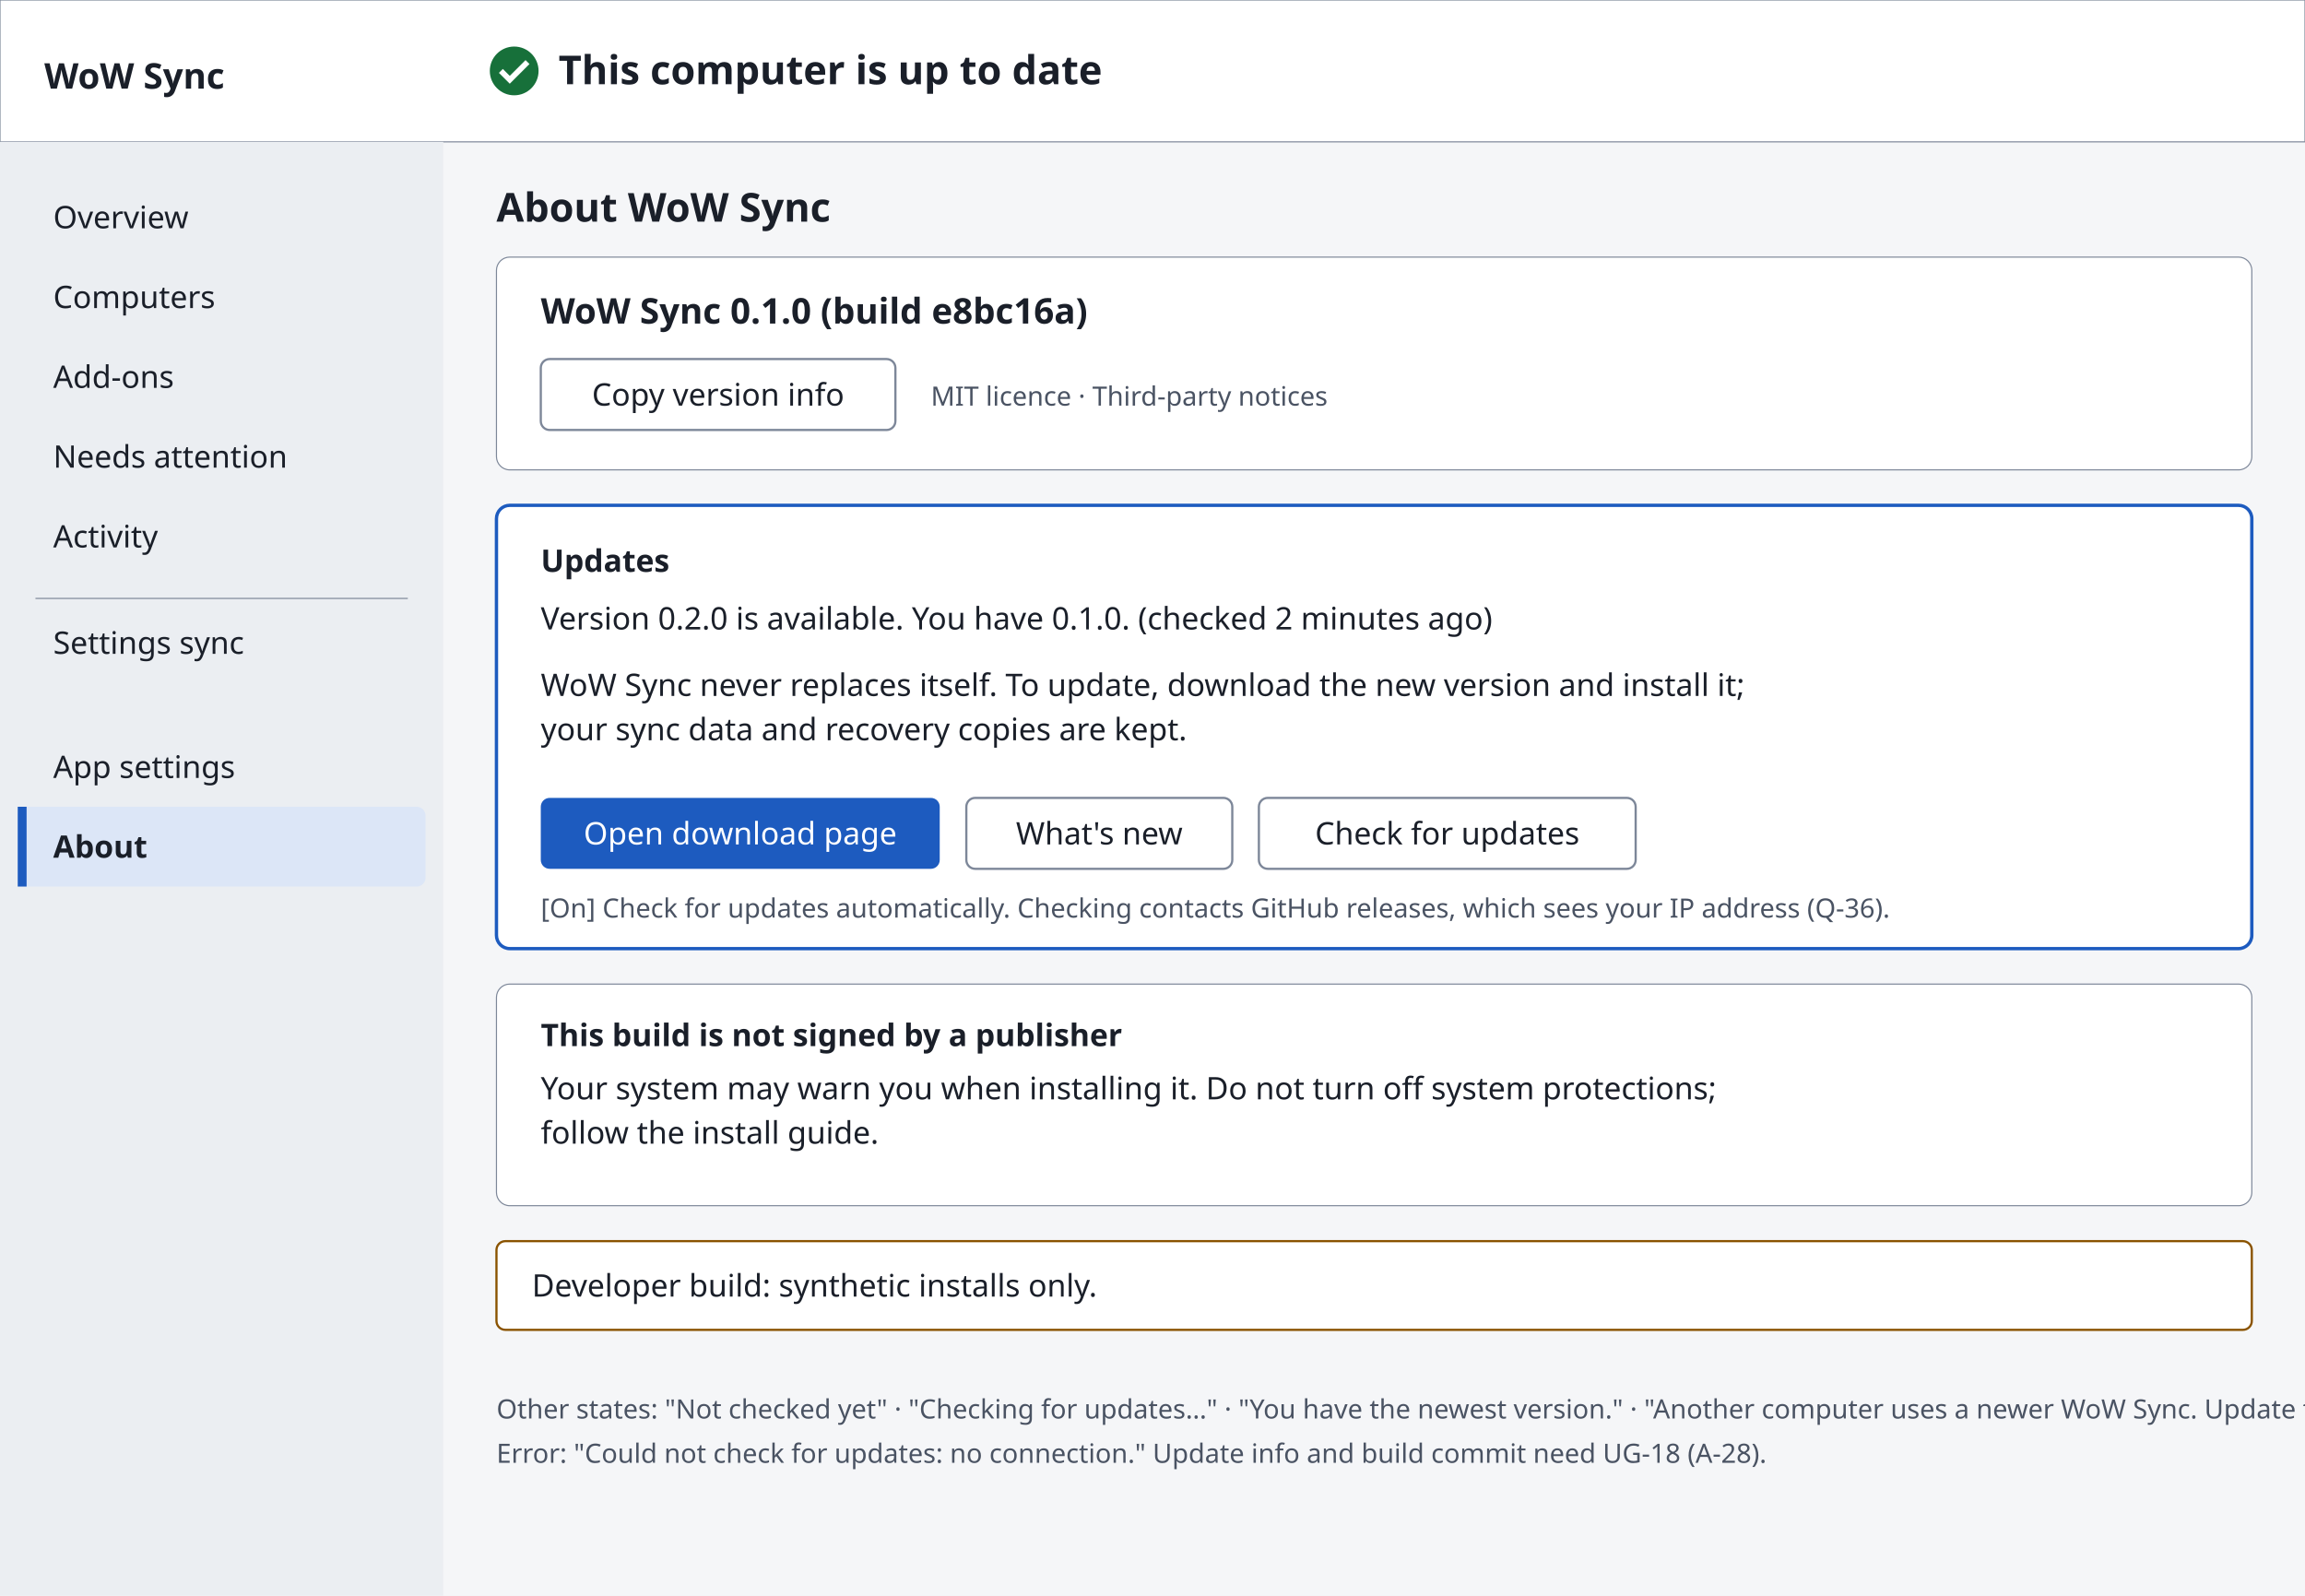
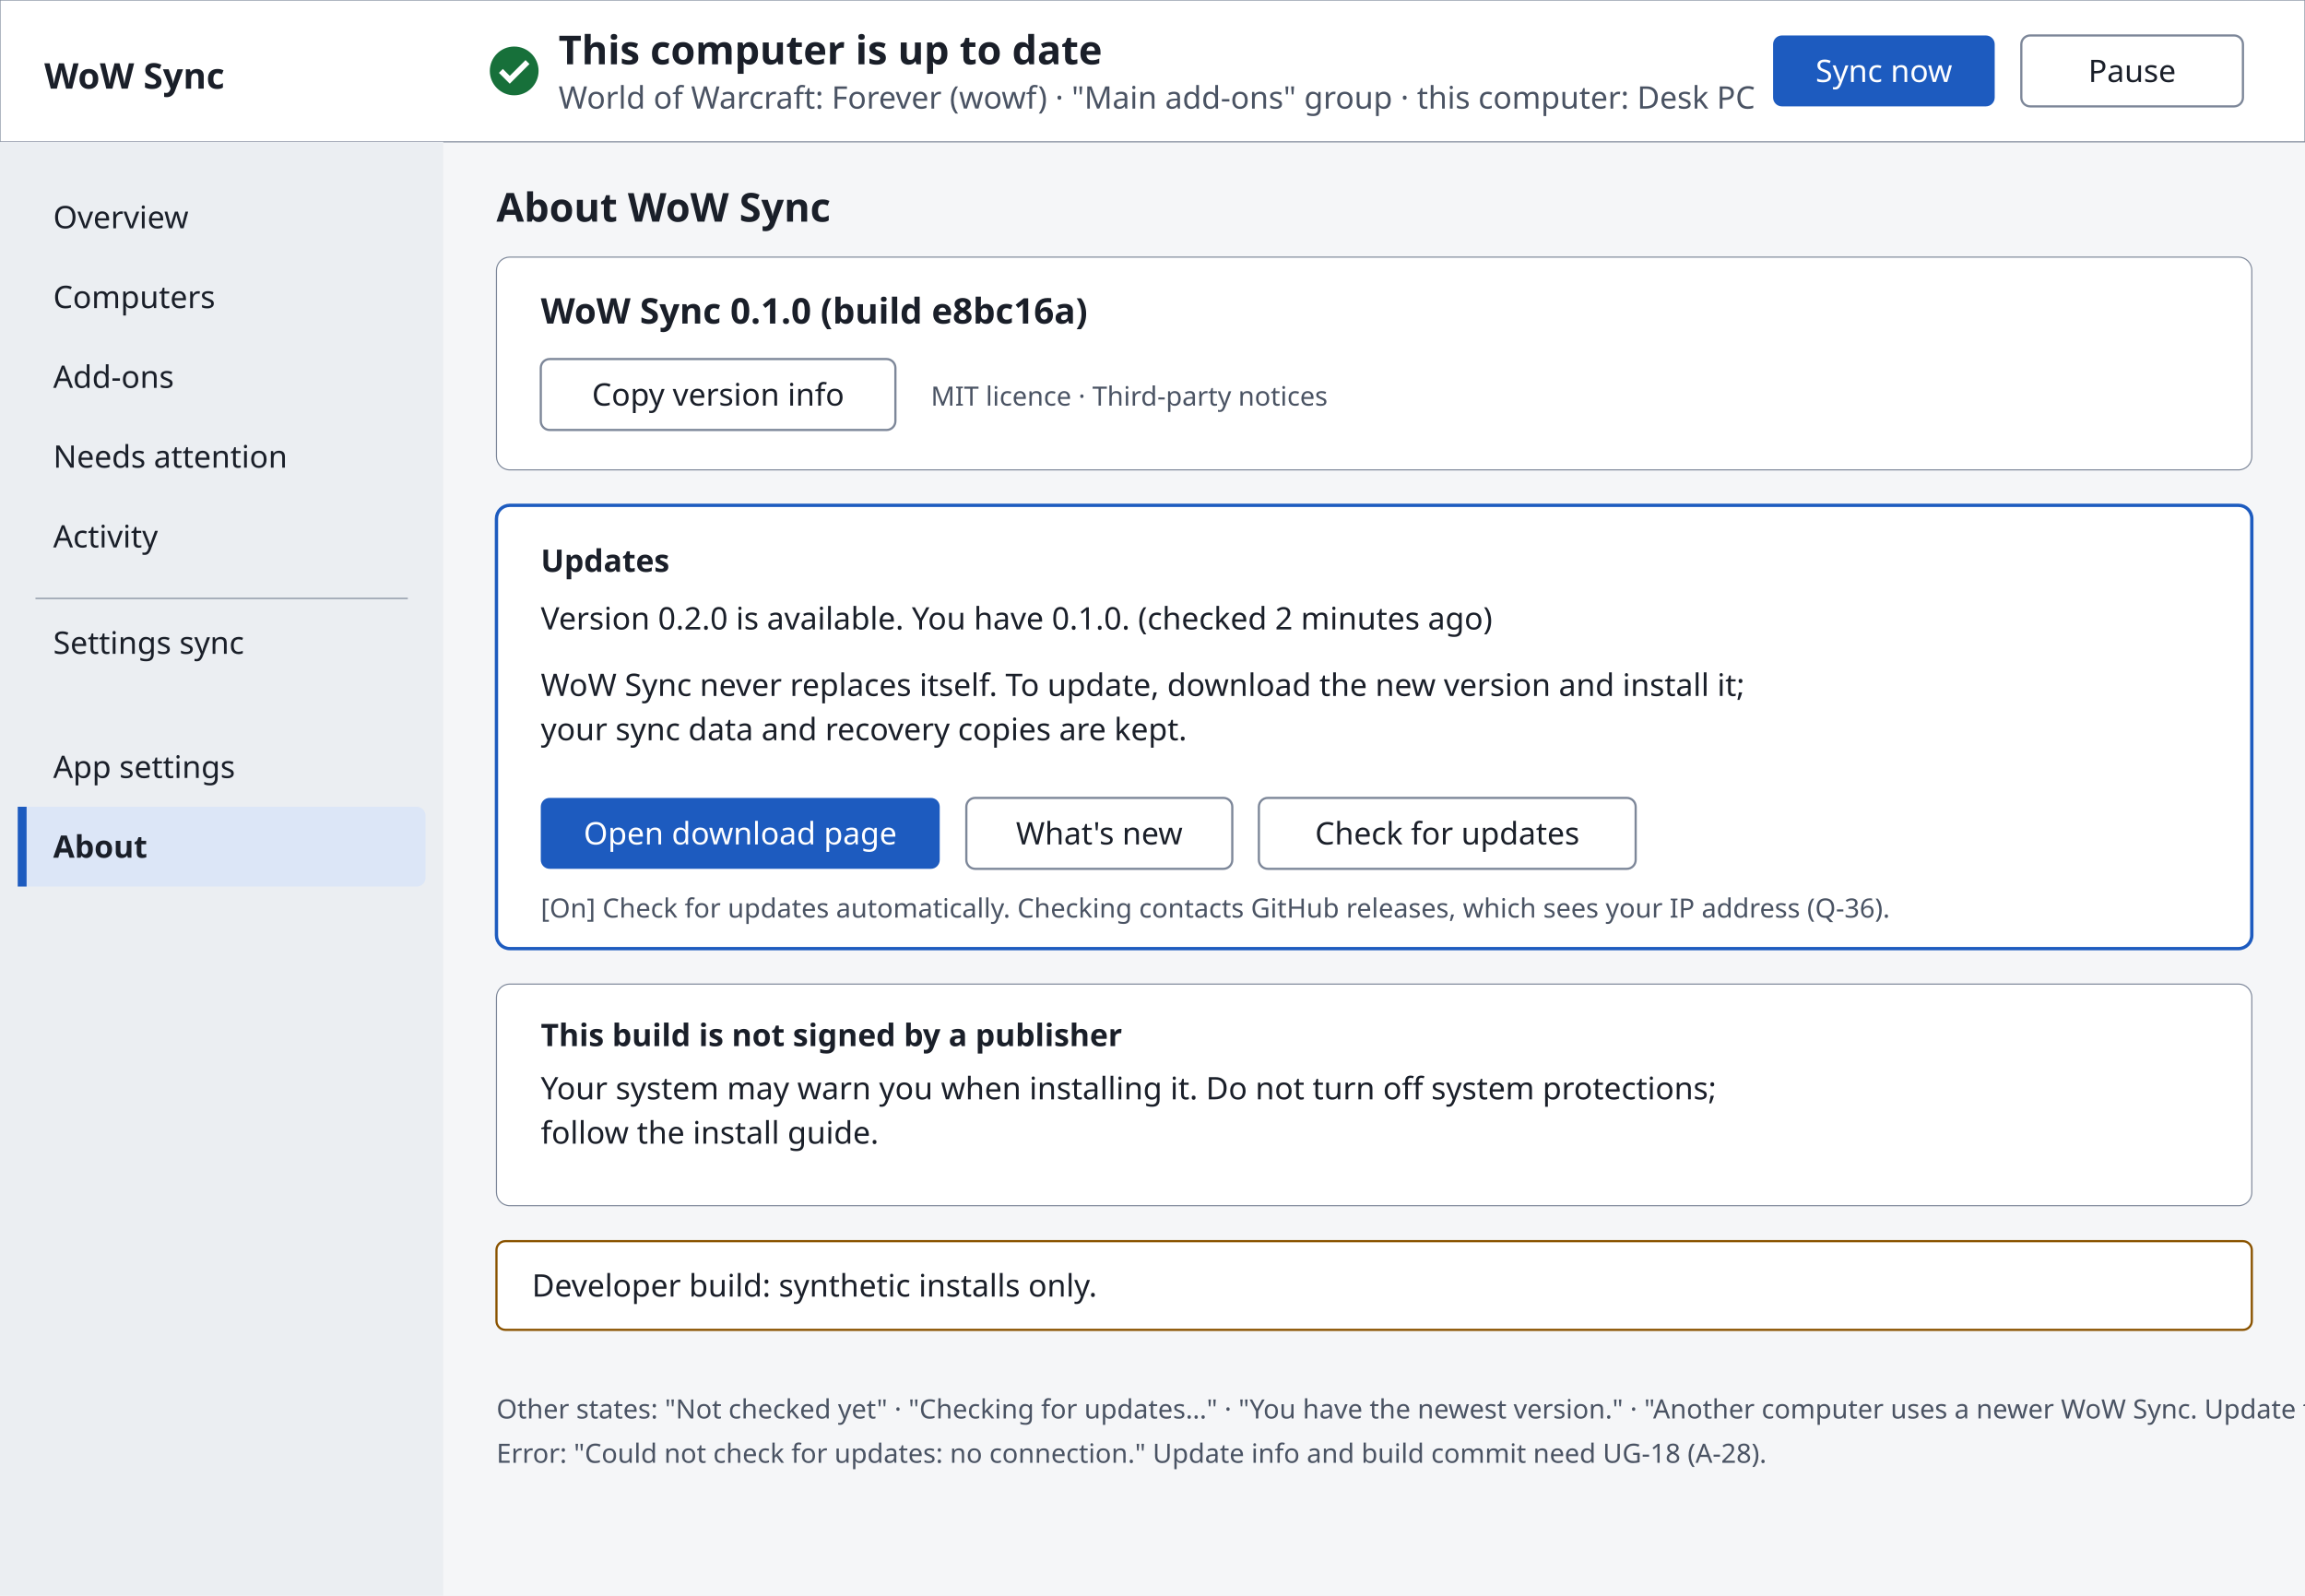
<svg xmlns="http://www.w3.org/2000/svg" viewBox="0 0 1040 720" width="1040" height="720" font-family="Segoe UI, system-ui, sans-serif" font-size="14">
  <rect width="1040" height="720" fill="#F5F6F8" />
  <rect x="0" y="0" width="1040" height="64" fill="#FFFFFF" stroke="#7D8799" stroke-width="0.5" />
  <text x="20" y="40" font-size="16" font-weight="600" fill="#1A1F29">WoW Sync</text>
  <circle cx="232" cy="32" r="11" fill="#17703A" />
  <path d="M226 32 l4 4 l8 -8" stroke="#FFFFFF" stroke-width="2.5" fill="none" />
-   <text x="252" y="38" font-size="18" font-weight="600" fill="#1A1F29">This computer is up to date</text>
+   <text x="252" y="29" font-size="18" font-weight="600" fill="#1A1F29">This computer is up to date</text>
+   <text x="252" y="49" fill="#4A5363">World of Warcraft: Forever (wowf) · "Main add-ons" group · this computer: Desk PC</text>
+   <rect x="800" y="16" width="100" height="32" rx="4" fill="#1D5BBF" />
+   <text x="850" y="37" text-anchor="middle" fill="#FFFFFF">Sync now</text>
+   <rect x="912" y="16" width="100" height="32" rx="4" fill="#FFFFFF" stroke="#7D8799" />
+   <text x="962" y="37" text-anchor="middle" fill="#1A1F29">Pause</text>
  <rect x="0" y="64" width="200" height="656" fill="#EBEEF2" />
  <text x="24" y="103" fill="#1A1F29">Overview</text>
  <text x="24" y="139" fill="#1A1F29">Computers</text>
  <text x="24" y="175" fill="#1A1F29">Add-ons</text>
  <text x="24" y="211" fill="#1A1F29">Needs attention</text>
  <text x="24" y="247" fill="#1A1F29">Activity</text>
  <line x1="16" y1="270" x2="184" y2="270" stroke="#7D8799" stroke-width="0.5" />
  <text x="24" y="295" fill="#1A1F29">Settings sync</text>
  <text x="24" y="351" fill="#1A1F29">App settings</text>
  <rect x="8" y="364" width="184" height="36" rx="4" fill="#DCE6F7" />
  <rect x="8" y="364" width="4" height="36" fill="#1D5BBF" />
  <text x="24" y="387" font-weight="600" fill="#1A1F29">About</text>
  <text x="224" y="100" font-size="18" font-weight="600" fill="#1A1F29">About WoW Sync</text>
  <rect x="224" y="116" width="792" height="96" rx="6" fill="#FFFFFF" stroke="#7D8799" stroke-width="0.5" />
  <text x="244" y="146" font-size="16" font-weight="600" fill="#1A1F29">WoW Sync 0.1.0 (build e8bc16a)</text>
  <rect x="244" y="162" width="160" height="32" rx="4" fill="#FFFFFF" stroke="#7D8799" />
  <text x="324" y="183" text-anchor="middle" fill="#1A1F29">Copy version info</text>
  <text x="420" y="183" font-size="12" fill="#4A5363">MIT licence · Third-party notices</text>
  <rect x="224" y="228" width="792" height="200" rx="6" fill="#FFFFFF" stroke="#1D5BBF" stroke-width="1.5" />
  <text x="244" y="258" font-weight="600" fill="#1A1F29">Updates</text>
  <text x="244" y="284" fill="#1A1F29">Version 0.2.0 is available. You have 0.1.0. (checked 2 minutes ago)</text>
  <text x="244" y="314" fill="#1A1F29">WoW Sync never replaces itself. To update, download the new version and install it;</text>
  <text x="244" y="334" fill="#1A1F29">your sync data and recovery copies are kept.</text>
  <rect x="244" y="360" width="180" height="32" rx="4" fill="#1D5BBF" />
  <text x="334" y="381" text-anchor="middle" fill="#FFFFFF">Open download page</text>
  <rect x="436" y="360" width="120" height="32" rx="4" fill="#FFFFFF" stroke="#7D8799" />
  <text x="496" y="381" text-anchor="middle" fill="#1A1F29">What's new</text>
  <rect x="568" y="360" width="170" height="32" rx="4" fill="#FFFFFF" stroke="#7D8799" />
  <text x="653" y="381" text-anchor="middle" fill="#1A1F29">Check for updates</text>
  <text x="244" y="414" font-size="12" fill="#4A5363">[On] Check for updates automatically. Checking contacts GitHub releases, which sees your IP address (Q-36).</text>
  <rect x="224" y="444" width="792" height="100" rx="6" fill="#FFFFFF" stroke="#7D8799" stroke-width="0.5" />
  <text x="244" y="472" font-weight="600" fill="#1A1F29">This build is not signed by a publisher</text>
  <text x="244" y="496" fill="#1A1F29">Your system may warn you when installing it. Do not turn off system protections;</text>
  <text x="244" y="516" fill="#1A1F29">follow the install guide.</text>
  <rect x="224" y="560" width="792" height="40" rx="4" fill="#FFFFFF" stroke="#8A5300" />
  <text x="240" y="585" fill="#1A1F29">Developer build: synthetic installs only.</text>
  <text x="224" y="640" font-size="12" fill="#4A5363">Other states: "Not checked yet" · "Checking for updates…" · "You have the newest version." · "Another computer uses a newer WoW Sync. Update this computer to keep syncing." (R-16)</text>
  <text x="224" y="660" font-size="12" fill="#4A5363">Error: "Could not check for updates: no connection." Update info and build commit need UG-18 (A-28).</text>
</svg>
